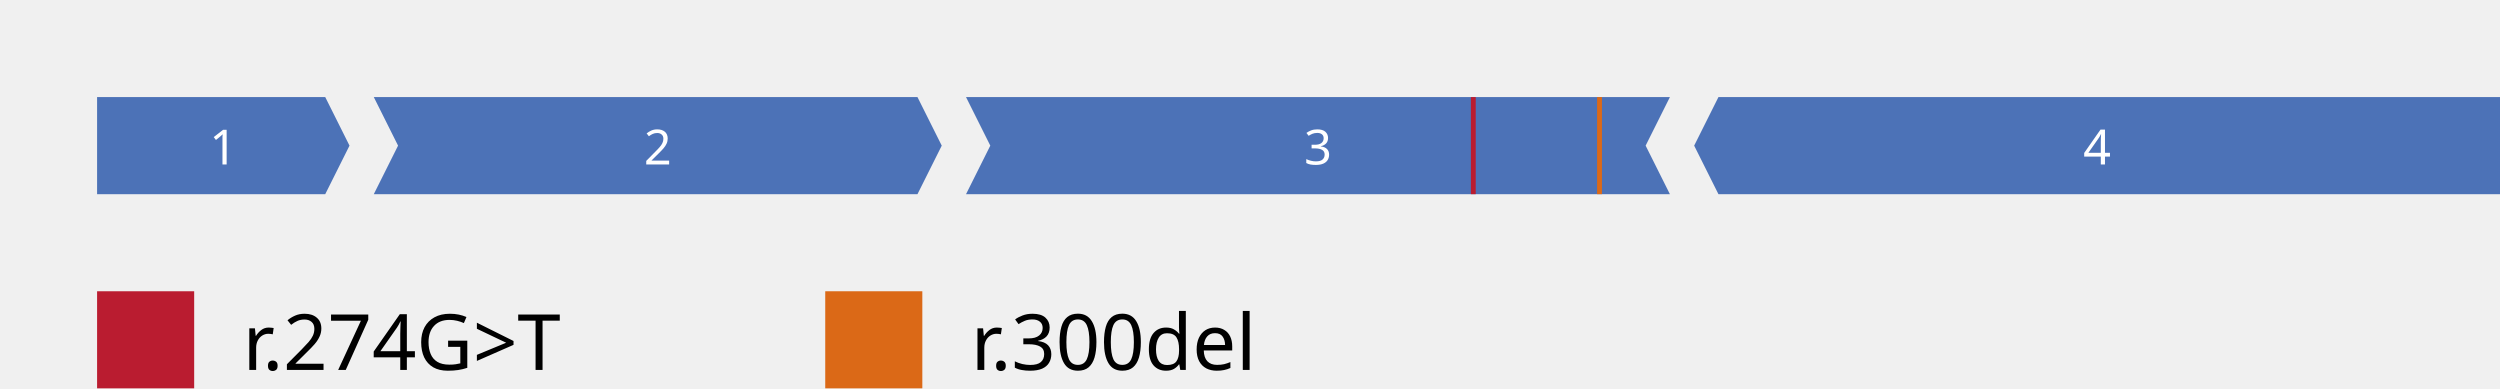
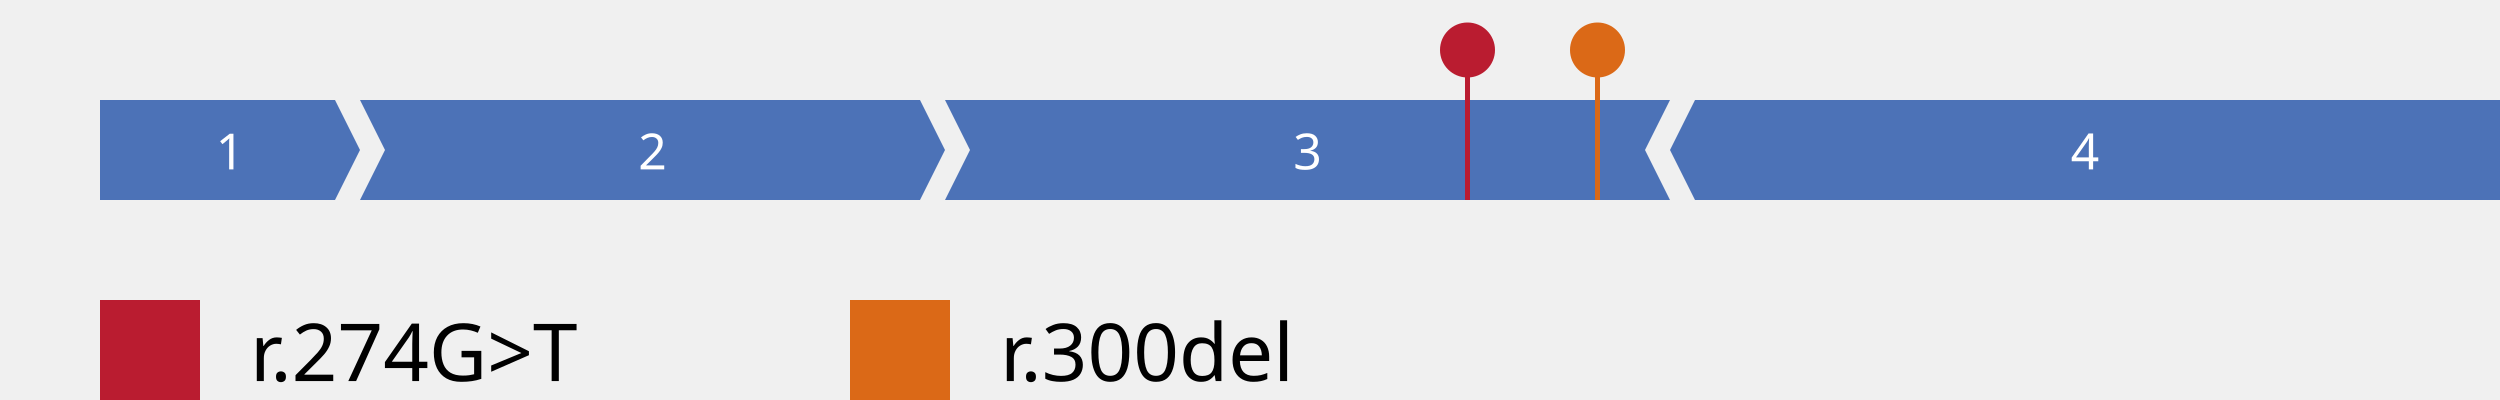
- <svg xmlns="http://www.w3.org/2000/svg" width="515.0" height="80">
+ <svg xmlns="http://www.w3.org/2000/svg" width="500.0" height="80">
  <polygon points="20.0 40 20.0 20 67.0 20 72.0 30.0 67.0 40" fill="#4C72B7" />
  <text class="exonnr" x="46.0" y="30.0">1</text>
-   <polygon points="77.0 40 82.0 30.0 77.0 20 189.0 20 194.0 30.0 189.0 40" fill="#4C72B7" />
-   <text class="exonnr" x="135.5" y="30.0">2</text>
-   <polygon points="199.0 40 204.0 30.0 199.0 20 339.0 20 344.0 20 339.0 30.0 344.0 40 339.0 40" fill="#4C72B7" />
-   <rect x="303.0" y="20" width="1.0" height="20" fill="#BA1C30" />
-   <rect x="329.0" y="20" width="1.0" height="20" fill="#DB6917" />
-   <text class="exonnr" x="271.5" y="30.0">3</text>
-   <polygon points="354.0 40 349.0 30.0 354.0 20 515.0 20 515.0 40" fill="#4C72B7" />
-   <text class="exonnr" x="432.0" y="30.0">4</text>
+   <polygon points="72.0 40 77.0 30.0 72.0 20 184.0 20 189.0 30.0 184.0 40" fill="#4C72B7" />
+   <text class="exonnr" x="130.5" y="30.0">2</text>
+   <polygon points="189.0 40 194.0 30.0 189.0 20 329.0 20 334.0 20 329.0 30.0 334.0 40 329.0 40" fill="#4C72B7" />
+   <rect x="293.0" y="10.0" width="1.0" height="30.0" fill="#BA1C30" />
+   <circle stroke="#BA1C30" cx="293.5" cy="10.0" r="5.0" fill="#BA1C30" />
+   <rect x="319.0" y="10.0" width="1.0" height="30.0" fill="#DB6917" />
+   <circle stroke="#DB6917" cx="319.5" cy="10.0" r="5.0" fill="#DB6917" />
+   <text class="exonnr" x="261.5" y="30.0">3</text>
+   <polygon points="339.0 40 334.0 30.0 339.0 20 500.0 20 500.0 40" fill="#4C72B7" />
+   <text class="exonnr" x="417.0" y="30.0">4</text>
  <rect x="20" y="60" width="20" height="20" fill="#BA1C30" />
  <text class="legend" x="50.0" y="70.0">r.274G&gt;T</text>
  <rect x="170.0" y="60" width="20" height="20" fill="#DB6917" />
  <text class="legend" x="200.0" y="70.0">r.300del</text>
  <style>
.legend { font: 16.0px sans-serif; fill: black; dominant-baseline: central; }
</style>
  <style>
.exonnr { text-anchor: middle; dominant-baseline: central; font: 10.0px sans-serif; fill: white;}
</style>
</svg>
